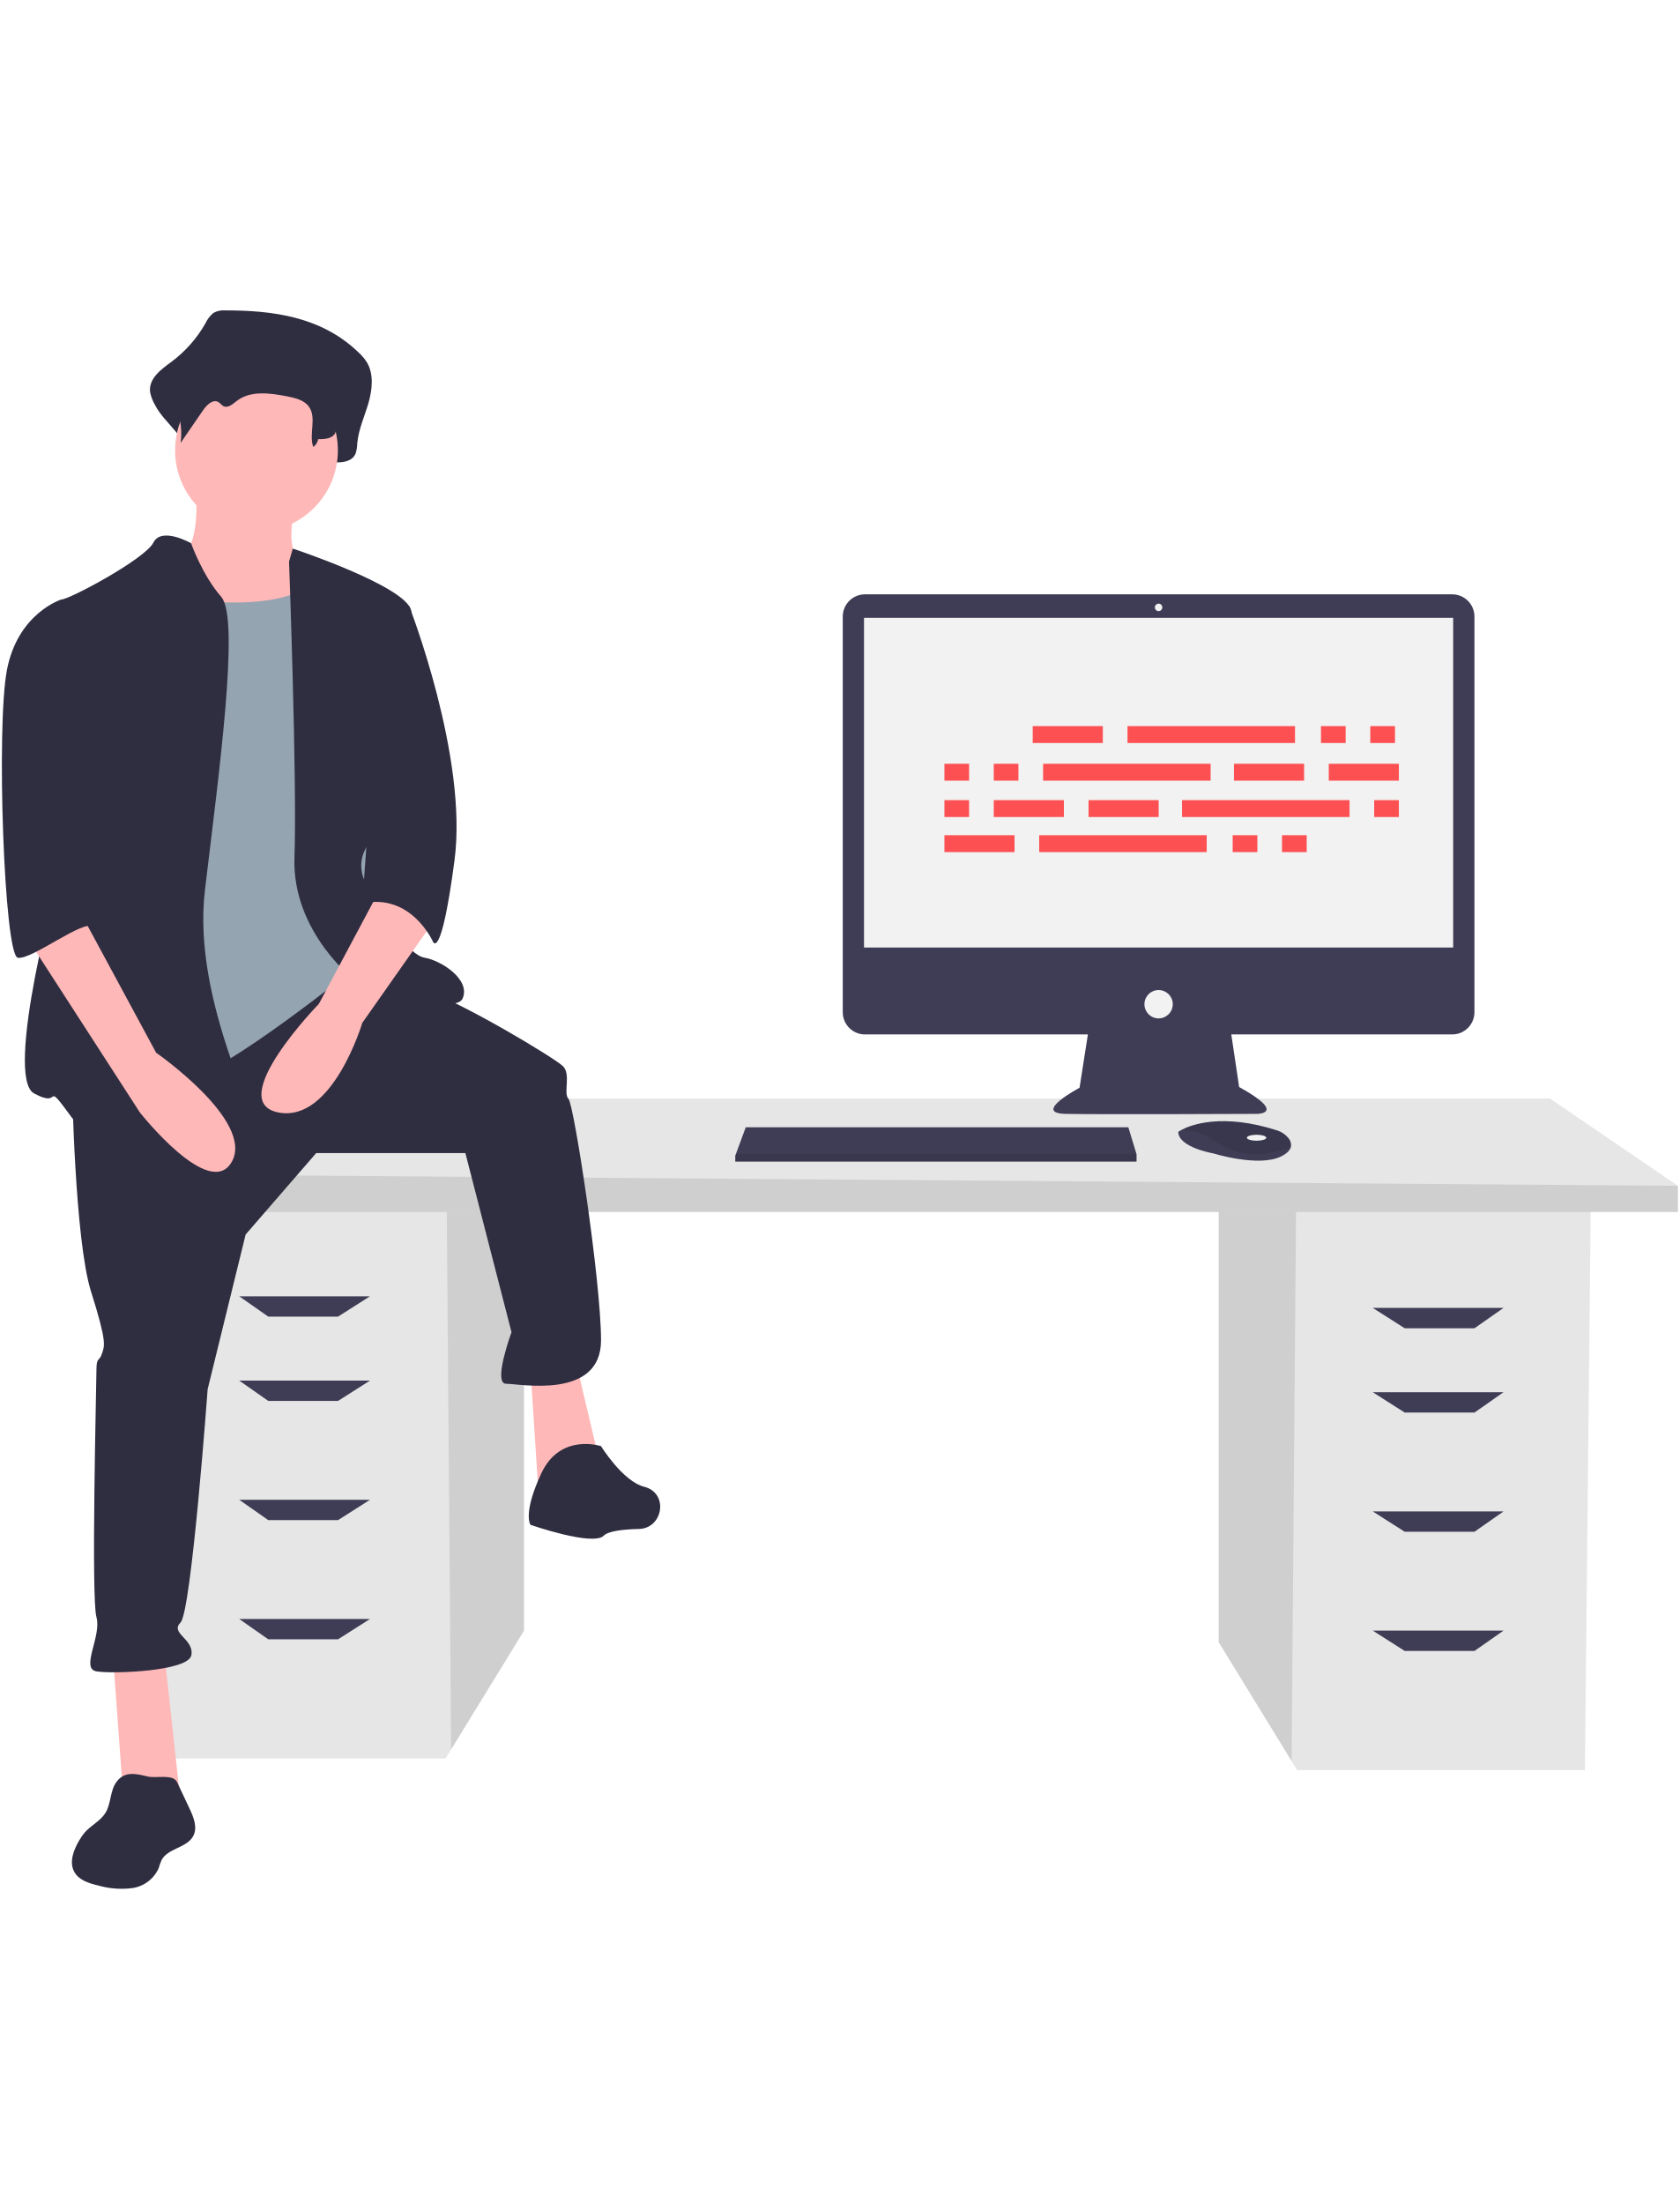
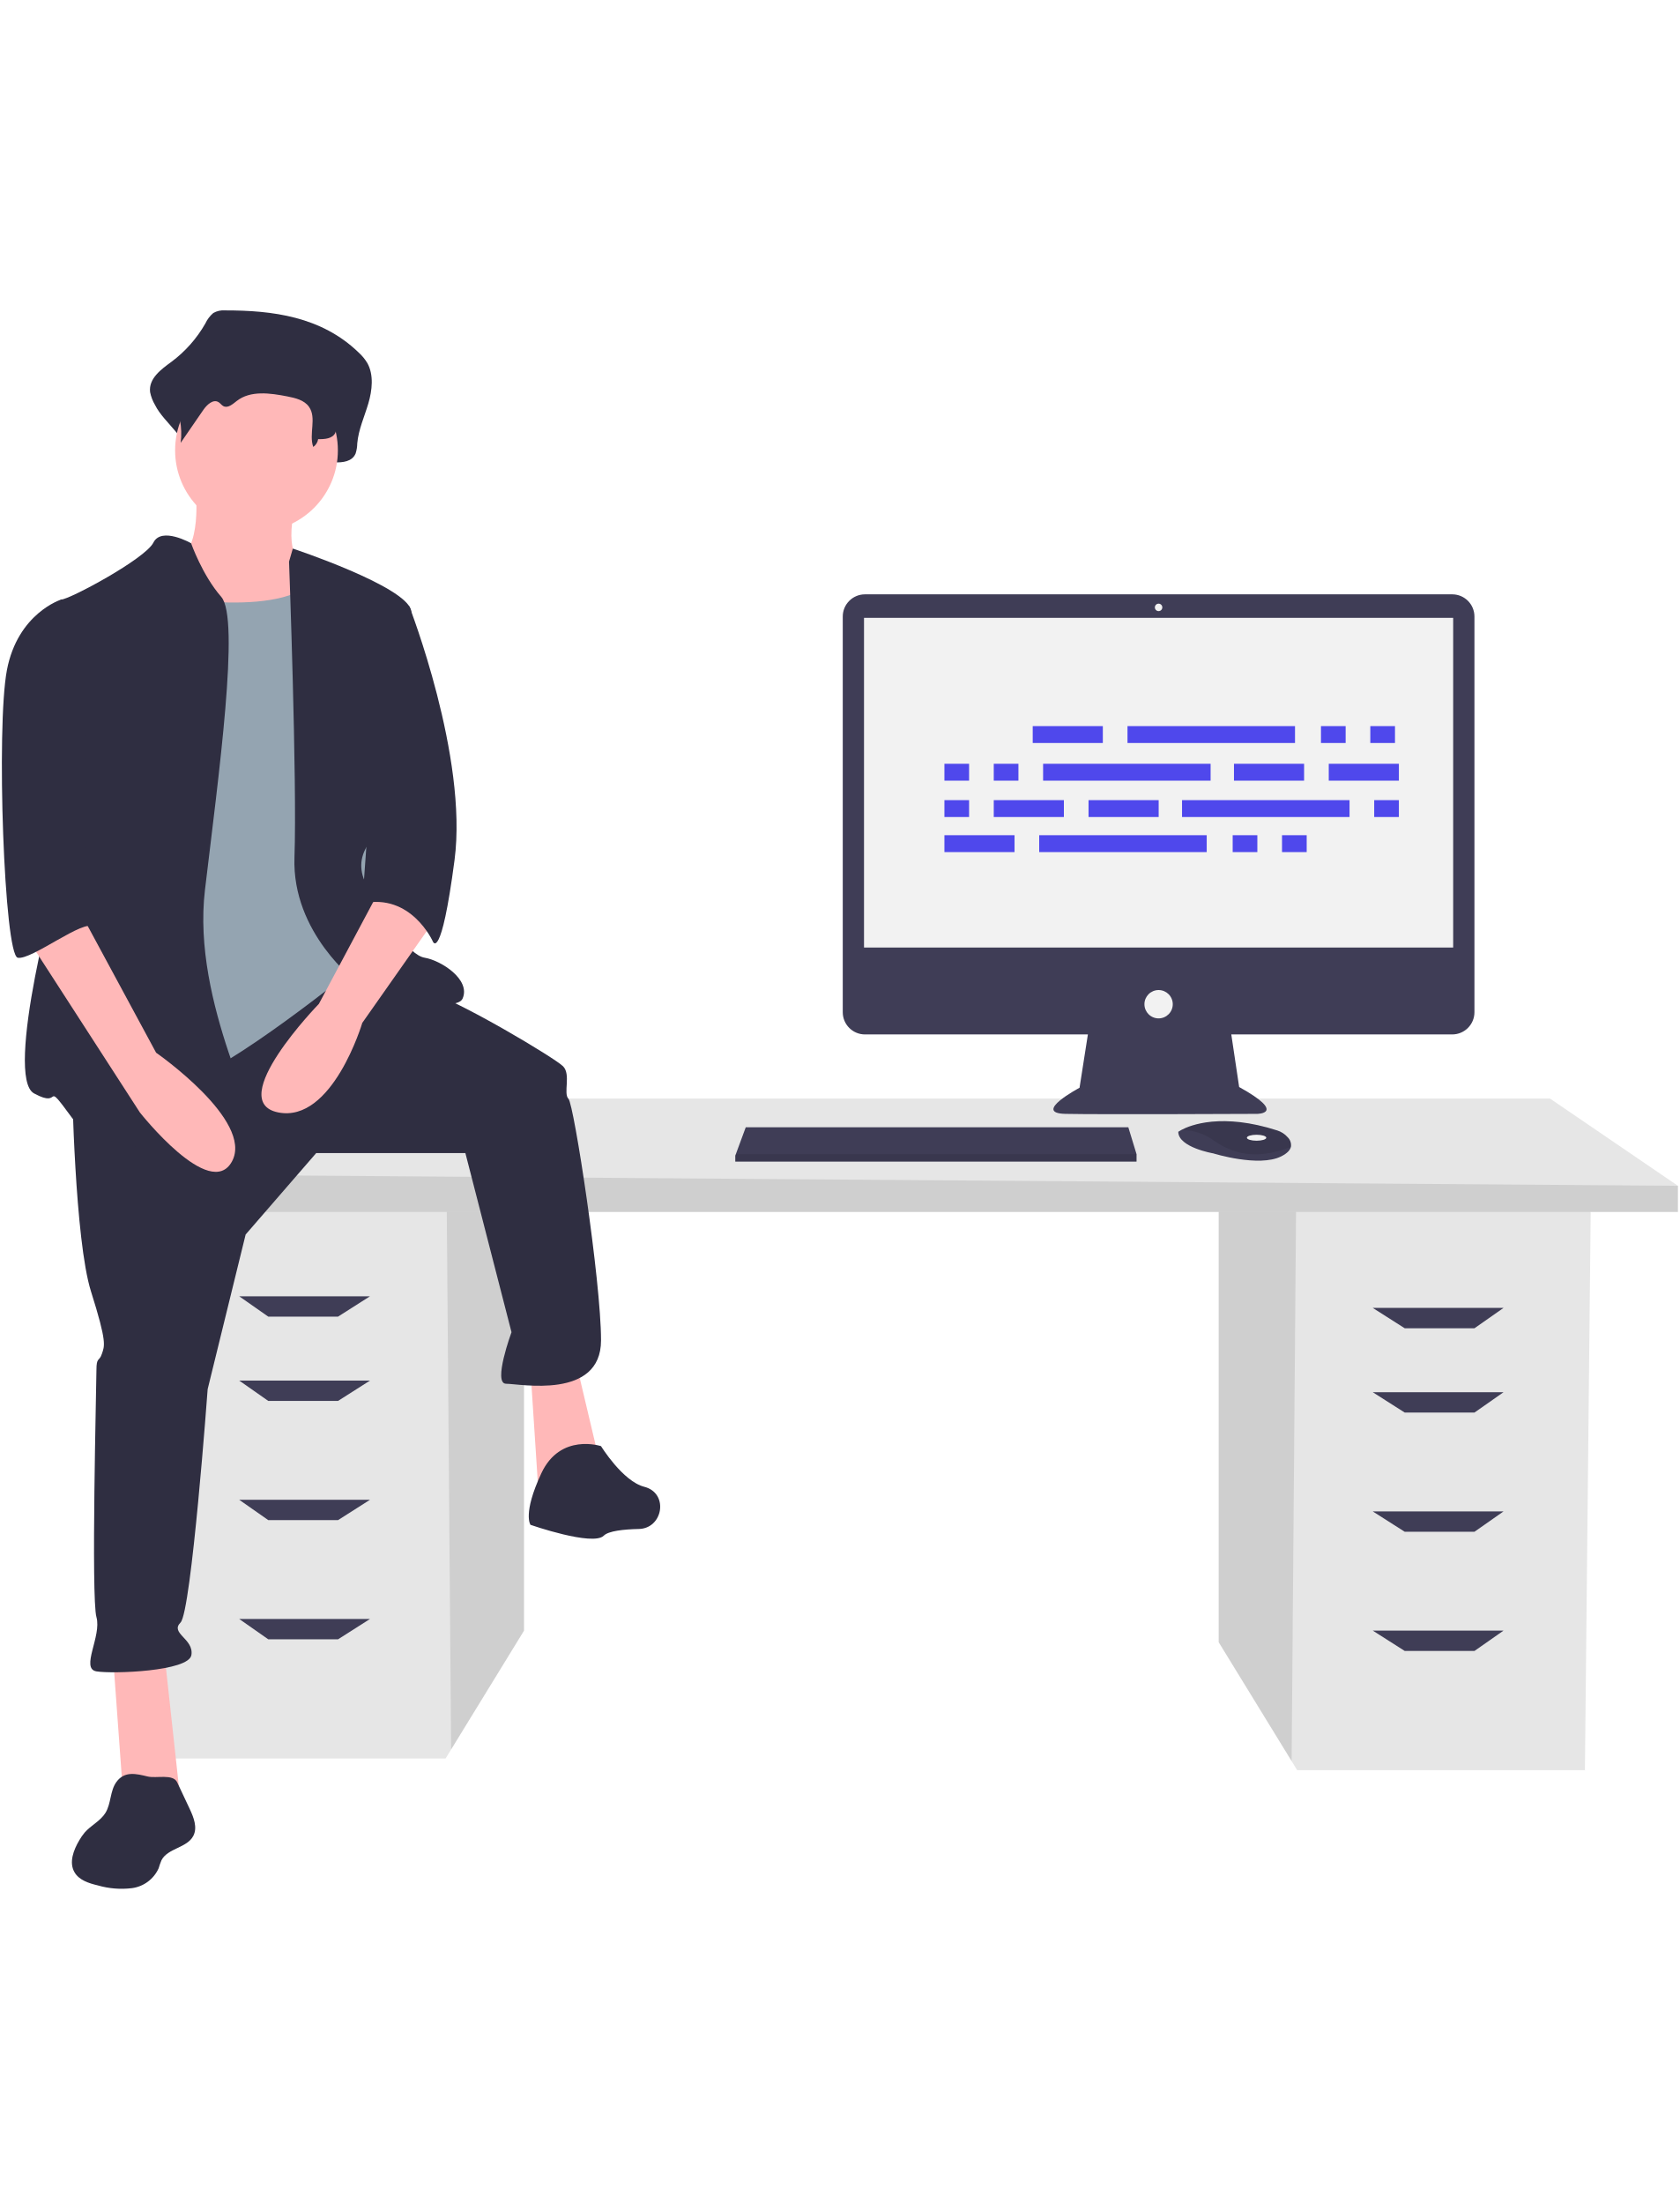
<svg xmlns="http://www.w3.org/2000/svg" width="356" height="467" viewBox="0 0 356 467">
  <defs>
    <clipPath id="clip-path">
      <rect id="Rectangle_13" data-name="Rectangle 13" width="356" height="467" transform="translate(639.601 70.5)" fill="none" stroke="#707070" stroke-width="1" />
    </clipPath>
  </defs>
  <g id="Mask_Group_1" data-name="Mask Group 1" transform="translate(-639.601 -70.5)" clip-path="url(#clip-path)">
    <g id="aboutme-img" transform="translate(640 136.256)">
      <path id="Path_68" data-name="Path 68" d="M364.455,268.24v92.4l15.455,25.187,1.176,1.916h60.981l1.232-119.5Z" transform="translate(-106.576 -78.426)" fill="#e6e6e6" />
      <path id="Path_69" data-name="Path 69" d="M364.455,268.24v92.4l15.455,25.187.948-117.583Z" transform="translate(-106.576 -78.426)" opacity="0.1" />
      <path id="Path_70" data-name="Path 70" d="M123.81,264.757v92.4l-15.455,25.187-1.176,1.915H46.2l-1.232-119.5Z" transform="translate(-13.149 -77.407)" fill="#e6e6e6" />
      <path id="Path_71" data-name="Path 71" d="M149.616,264.757v92.4l-15.455,25.187-.948-117.584Z" transform="translate(-38.955 -77.407)" opacity="0.1" />
      <path id="Path_72" data-name="Path 72" d="M365.043,254.509v5.543H33.648v-8.008l30.8-16.015H337.94Z" transform="translate(-9.84 -69.007)" fill="#e6e6e6" />
      <path id="Path_73" data-name="Path 73" d="M365.043,261.128v5.543H33.648v-8.008Z" transform="translate(-9.84 -75.625)" opacity="0.1" />
      <path id="Path_74" data-name="Path 74" d="M92.025,299.538H77.241l-6.16-4.312H98.8Z" transform="translate(-20.786 -86.317)" fill="#3f3d56" />
      <path id="Path_75" data-name="Path 75" d="M92.025,324.784H77.241l-6.16-4.312H98.8Z" transform="translate(-20.786 -93.7)" fill="#3f3d56" />
      <path id="Path_76" data-name="Path 76" d="M92.025,360.477H77.241l-6.16-4.312H98.8Z" transform="translate(-20.786 -104.137)" fill="#3f3d56" />
      <path id="Path_77" data-name="Path 77" d="M92.025,396.169H77.241l-6.16-4.312H98.8Z" transform="translate(-20.786 -114.574)" fill="#3f3d56" />
      <path id="Path_78" data-name="Path 78" d="M417.369,303.02h14.784l6.16-4.312H410.593Z" transform="translate(-120.068 -87.335)" fill="#3f3d56" />
      <path id="Path_79" data-name="Path 79" d="M417.369,328.266h14.784l6.16-4.312H410.593Z" transform="translate(-120.068 -94.718)" fill="#3f3d56" />
      <path id="Path_80" data-name="Path 80" d="M417.369,363.959h14.784l6.16-4.312H410.593Z" transform="translate(-120.068 -105.155)" fill="#3f3d56" />
      <path id="Path_81" data-name="Path 81" d="M417.369,399.651h14.784l6.16-4.312H410.593Z" transform="translate(-120.068 -115.593)" fill="#3f3d56" />
      <path id="Path_82" data-name="Path 82" d="M553.534,166.312H429.078a4.706,4.706,0,0,0-4.707,4.707v83.836a4.706,4.706,0,0,0,4.707,4.707h47.244l-1.77,11.3s-10.115,5.374-3,5.532,40.619,0,40.619,0,6.48,0-3.793-5.69l-1.665-11.143h46.823a4.706,4.706,0,0,0,4.707-4.707V171.018a4.706,4.706,0,0,0-4.707-4.707Z" transform="translate(-246.165 -106.135)" fill="#3f3d56" />
      <rect id="Rectangle_14" data-name="Rectangle 14" width="124.861" height="69.859" transform="translate(182.71 65.155)" fill="#f2f2f2" />
      <circle id="Ellipse_10" data-name="Ellipse 10" cx="0.79" cy="0.79" r="0.79" transform="translate(244.35 62.152)" fill="#f2f2f2" />
      <circle id="Ellipse_11" data-name="Ellipse 11" cx="3.003" cy="3.003" r="3.003" transform="translate(242.138 144.022)" fill="#f2f2f2" />
      <path id="Path_83" data-name="Path 83" d="M304.7,250.313v1.581H219.666v-1.265l.117-.316,2.1-5.69h81.08Z" transform="translate(-64.236 -71.52)" fill="#3f3d56" />
      <path id="Path_84" data-name="Path 84" d="M548.736,329.515c-.155.662-.74,1.361-2.061,2.021-4.742,2.371-14.383-.632-14.383-.632s-7.428-1.264-7.428-4.583a5.924,5.924,0,0,1,.651-.387c1.994-1.055,8.6-3.657,20.323.11a4.887,4.887,0,0,1,2.228,1.46,2.331,2.331,0,0,1,.67,2.011Z" transform="translate(-275.552 -152.269)" fill="#3f3d56" />
      <path id="Path_85" data-name="Path 85" d="M549.005,329.515c-5.8,2.224-10.977,2.39-16.286-1.3a11.659,11.659,0,0,0-6.935-2.284c1.993-1.055,8.6-3.657,20.323.11a4.887,4.887,0,0,1,2.228,1.46,2.331,2.331,0,0,1,.67,2.011Z" transform="translate(-275.821 -152.269)" opacity="0.1" />
      <ellipse id="Ellipse_12" data-name="Ellipse 12" cx="2.055" cy="0.632" rx="2.055" ry="0.632" transform="translate(263.853 174.684)" fill="#f2f2f2" />
      <path id="Path_86" data-name="Path 86" d="M304.7,252.665v1.581H219.666v-1.265l.117-.316Z" transform="translate(-64.236 -73.871)" opacity="0.1" />
      <path id="Path_87" data-name="Path 87" d="M232.766,81.28a4.272,4.272,0,0,0-2.478.554,6.464,6.464,0,0,0-1.676,2.212A26.464,26.464,0,0,1,221.4,92.19c-2.142,1.569-4.865,3.526-4.5,6.419a8.676,8.676,0,0,0,1.044,2.71c1.976,3.989,7.369,7.072,6.838,11.624,1.963-3.287-.663-4.912,1.3-8.2.935-1.565,2.559-3.332,3.971-2.349.473.329.783.919,1.275,1.208,1.174.689,2.424-.628,3.463-1.561,3.585-3.218,8.682-2.375,13.143-1.372,2.106.473,4.419,1.094,5.664,3.107,1.637,2.646-1.555,5.5-2.361,8.5a1.63,1.63,0,0,0,1.75,2.029c1.338-.132,2.924-.24,3-.828,1.684.06,3.747-.131,4.469-1.884a7.372,7.372,0,0,0,.346-2.144c.265-2.945,1.515-5.632,2.343-8.436s1.188-6.089-.209-8.574a9.921,9.921,0,0,0-1.831-2.225C253.179,82.535,242.752,81.269,232.766,81.28Z" transform="translate(-185.487 -81.266)" fill="#2f2e41" />
      <path id="Path_88" data-name="Path 88" d="M227.837,133.027s1.725,14.373-4.6,15.523,5.749,20.7,5.749,20.7l28.747,3.45-6.9-23s-4.6-1.725-1.725-13.223S227.837,133.027,227.837,133.027Z" transform="translate(-186.813 -95.601)" fill="#ffb8b8" />
      <path id="Path_89" data-name="Path 89" d="M33.2,401.86l2.3,31.622H47.568L44.119,401.86Z" transform="translate(-9.707 -117.499)" fill="#ffb8b8" />
      <path id="Path_90" data-name="Path 90" d="M158.327,316.88l1.725,26.447,13.224-5.749L168.1,315.731Z" transform="translate(-46.299 -92.313)" fill="#ffb8b8" />
      <path id="Path_91" data-name="Path 91" d="M193.524,302.352s.575,33.346,4.025,44.27,2.875,11.5,2.3,13.223-1.15.575-1.15,3.45-1.15,48.295,0,52.319-3.45,10.924,0,11.5,19.548,0,20.123-3.45-4.6-4.6-2.3-6.9,5.749-49.444,5.749-49.444l8.049-32.771L245.268,317.3H276.89l9.774,37.946s-4.025,10.924-1.15,10.924,20.123,3.45,20.123-9.2-5.75-50.019-6.9-51.169.575-5.174-1.15-6.9-21.848-13.8-29.322-16.1-17.959-5.037-17.959-5.037Z" transform="translate(-178.66 -138.728)" fill="#2f2e41" />
      <path id="Path_92" data-name="Path 92" d="M345.641,421.2s-8.624-2.875-12.649,5.749-2.3,10.924-2.3,10.924,13.224,4.6,15.523,2.3c1-1,4.178-1.348,7.448-1.422,4.981-.112,6.306-7.159,1.6-8.8q-.21-.073-.426-.128C350.24,428.677,345.641,421.2,345.641,421.2Z" transform="translate(-218.664 -180.537)" fill="#2f2e41" />
      <circle id="Ellipse_13" data-name="Ellipse 13" cx="17.248" cy="17.248" r="17.248" transform="translate(36.711 12.416)" fill="#ffb8b8" />
      <path id="Path_93" data-name="Path 93" d="M211.148,164.193s28.172,5.749,35.071-3.45,9.774,25.872,9.774,25.872l3.45,36.8-5.174,20.123s-27.022,21.848-35.646,23.572-21.848,2.875-21.848,2.875,4.025-63.818,4.025-64.968S211.148,164.193,211.148,164.193Z" transform="translate(-179.611 -104.057)" fill="#94a4b1" />
      <path id="Path_94" data-name="Path 94" d="M214.634,150.338s-6.268-3.591-7.993-.141-17.823,12.073-19.547,12.073,3.45,47.72,1.15,53.469-13.224,47.72-6.9,51.169,1.725-3.45,8.049,5.174,37.371,8.624,39.1,5.174-13.8-29.322-10.924-53.469,7.474-57.494,3.45-62.093S214.634,150.338,214.634,150.338Z" transform="translate(-174.53 -100.985)" fill="#2f2e41" />
      <path id="Path_95" data-name="Path 95" d="M258.527,155.365l.8-2.756s23.921,7.93,25.071,13.1.575,41.4-3.45,44.27-9.774,7.474-5.749,14.373,8.624,14.373,12.074,14.948,9.774,4.6,8.049,8.624-22.423-3.45-22.423-3.45-13.8-10.349-13.223-26.447S258.527,155.365,258.527,155.365Z" transform="translate(-197.669 -102.128)" fill="#2f2e41" />
      <path id="Path_96" data-name="Path 96" d="M276.233,252.384l-13.8,25.872s-20.123,20.7-8.624,23,17.823-18.973,17.823-18.973l14.948-21.273Z" transform="translate(-195.252 -131.305)" fill="#ffb8b8" />
      <path id="Path_97" data-name="Path 97" d="M235.175,87.66a3.915,3.915,0,0,0-2.017.391,4.7,4.7,0,0,0-1.364,1.564,19.865,19.865,0,0,1-5.869,5.756c-1.744,1.109-3.961,2.492-3.662,4.537a5.673,5.673,0,0,0,.85,1.915,15.065,15.065,0,0,1,1.831,9.39l4.795-6.969c.761-1.106,2.083-2.355,3.232-1.66.385.233.637.65,1.038.854.956.487,1.973-.444,2.819-1.1,2.918-2.274,7.067-1.678,10.7-.97,1.714.335,3.6.773,4.61,2.2,1.684,2.364-.074,5.78.908,8.511a2.509,2.509,0,0,0,1.038-1.657c1.371.042,3.05-.092,3.638-1.332a4.588,4.588,0,0,0,.282-1.516c.216-2.082,1.233-3.981,1.907-5.962s.967-4.3-.17-6.06a7.332,7.332,0,0,0-1.49-1.573C251.792,88.547,243.3,87.652,235.175,87.66Z" transform="translate(-187.056 -83.133)" fill="#2f2e41" />
      <path id="Path_98" data-name="Path 98" d="M285.066,167.879l5.357,1.422s12.466,31.924,9.592,53.772-4.6,17.248-4.6,17.248-4.6-10.349-14.948-8.049Z" transform="translate(-204.084 -106.594)" fill="#2f2e41" />
      <path id="Path_99" data-name="Path 99" d="M202.935,521.235c-1.386,1.884-1.108,4.577-2.337,6.568-1.065,1.726-3.071,2.631-4.4,4.16a11.154,11.154,0,0,0-1.132,1.628c-1.235,2.069-2.239,4.721-1.023,6.8.979,1.673,3.036,2.327,4.922,2.773a18.062,18.062,0,0,0,7.274.584,7.244,7.244,0,0,0,5.629-4.2,16.237,16.237,0,0,1,.6-1.7c1.307-2.574,5.408-2.6,6.746-5.159.936-1.79.076-3.954-.785-5.782l-2.628-5.582c-.872-1.853-4.407-.787-6.25-1.231C207.148,519.515,204.664,518.877,202.935,521.235Z" transform="translate(-178.65 -209.432)" fill="#2f2e41" />
      <path id="Path_100" data-name="Path 100" d="M179.711,266.971l24.147,37.371s14.948,18.973,19.548,10.349-16.1-23-16.1-23l-15.523-28.747Z" transform="translate(-174.621 -134.394)" fill="#ffb8b8" />
      <path id="Path_101" data-name="Path 101" d="M189.681,169.029l-4.6-1.15s-9.2,2.875-11.5,14.948-.575,60.368,2.3,60.943,14.2-8.409,16.01-6.5-3.937-7.869-2.212-13.044S189.681,169.029,189.681,169.029Z" transform="translate(-172.517 -106.594)" fill="#2f2e41" />
      <g id="Group_13" data-name="Group 13" transform="translate(199.751 88.099)">
-         <rect id="Rectangle_55" data-name="Rectangle 55" width="14.86" height="3.577" transform="translate(18.712)" fill="#fd5052" />
-         <rect id="Rectangle_56" data-name="Rectangle 56" width="5.228" height="3.577" transform="translate(79.803)" fill="#fd5052" />
-         <rect id="Rectangle_57" data-name="Rectangle 57" width="5.228" height="3.577" transform="translate(90.26)" fill="#fd5052" />
-         <rect id="Rectangle_58" data-name="Rectangle 58" width="35.499" height="3.577" transform="translate(38.801)" fill="#fd5052" />
-         <rect id="Rectangle_59" data-name="Rectangle 59" width="14.86" height="3.577" transform="translate(0 23.115)" fill="#fd5052" />
-         <rect id="Rectangle_60" data-name="Rectangle 60" width="5.228" height="3.577" transform="translate(61.09 23.115)" fill="#fd5052" />
-         <rect id="Rectangle_61" data-name="Rectangle 61" width="5.228" height="3.577" transform="translate(71.547 23.115)" fill="#fd5052" />
-         <rect id="Rectangle_62" data-name="Rectangle 62" width="35.499" height="3.577" transform="translate(20.088 23.115)" fill="#fd5052" />
-         <rect id="Rectangle_63" data-name="Rectangle 63" width="14.86" height="3.577" transform="translate(61.365 7.98)" fill="#fd5052" />
-         <rect id="Rectangle_64" data-name="Rectangle 64" width="14.86" height="3.577" transform="translate(81.454 7.98)" fill="#fd5052" />
-         <rect id="Rectangle_66" data-name="Rectangle 66" width="5.228" height="3.577" transform="translate(0 7.98)" fill="#fd5052" />
-         <rect id="Rectangle_67" data-name="Rectangle 67" width="5.228" height="3.577" transform="translate(10.457 7.98)" fill="#fd5052" />
-         <rect id="Rectangle_68" data-name="Rectangle 68" width="35.499" height="3.577" transform="translate(20.914 7.98)" fill="#fd5052" />
-         <rect id="Rectangle_69" data-name="Rectangle 69" width="14.86" height="3.577" transform="translate(30.545 15.685)" fill="#fd5052" />
-         <rect id="Rectangle_70" data-name="Rectangle 70" width="14.86" height="3.577" transform="translate(10.457 15.685)" fill="#fd5052" />
-         <rect id="Rectangle_71" data-name="Rectangle 71" width="5.228" height="3.577" transform="translate(0 15.685)" fill="#fd5052" />
-         <rect id="Rectangle_73" data-name="Rectangle 73" width="5.228" height="3.577" transform="translate(91.085 15.685)" fill="#fd5052" />
-         <rect id="Rectangle_74" data-name="Rectangle 74" width="35.499" height="3.577" transform="translate(50.358 15.685)" fill="#fd5052" />
+         <rect id="Rectangle_55" data-name="Rectangle 55" width="14.86" height="3.577" transform="translate(18.712)" fill="#4f48ec" />
+         <rect id="Rectangle_56" data-name="Rectangle 56" width="5.228" height="3.577" transform="translate(79.803)" fill="#4f48ec" />
+         <rect id="Rectangle_57" data-name="Rectangle 57" width="5.228" height="3.577" transform="translate(90.26)" fill="#4f48ec" />
+         <rect id="Rectangle_58" data-name="Rectangle 58" width="35.499" height="3.577" transform="translate(38.801)" fill="#4f48ec" />
+         <rect id="Rectangle_59" data-name="Rectangle 59" width="14.86" height="3.577" transform="translate(0 23.115)" fill="#4f48ec" />
+         <rect id="Rectangle_60" data-name="Rectangle 60" width="5.228" height="3.577" transform="translate(61.09 23.115)" fill="#4f48ec" />
+         <rect id="Rectangle_61" data-name="Rectangle 61" width="5.228" height="3.577" transform="translate(71.547 23.115)" fill="#4f48ec" />
+         <rect id="Rectangle_62" data-name="Rectangle 62" width="35.499" height="3.577" transform="translate(20.088 23.115)" fill="#4f48ec" />
+         <rect id="Rectangle_63" data-name="Rectangle 63" width="14.86" height="3.577" transform="translate(61.365 7.98)" fill="#4f48ec" />
+         <rect id="Rectangle_64" data-name="Rectangle 64" width="14.86" height="3.577" transform="translate(81.454 7.98)" fill="#4f48ec" />
+         <rect id="Rectangle_66" data-name="Rectangle 66" width="5.228" height="3.577" transform="translate(0 7.98)" fill="#4f48ec" />
+         <rect id="Rectangle_67" data-name="Rectangle 67" width="5.228" height="3.577" transform="translate(10.457 7.98)" fill="#4f48ec" />
+         <rect id="Rectangle_68" data-name="Rectangle 68" width="35.499" height="3.577" transform="translate(20.914 7.98)" fill="#4f48ec" />
+         <rect id="Rectangle_69" data-name="Rectangle 69" width="14.86" height="3.577" transform="translate(30.545 15.685)" fill="#4f48ec" />
+         <rect id="Rectangle_70" data-name="Rectangle 70" width="14.86" height="3.577" transform="translate(10.457 15.685)" fill="#4f48ec" />
+         <rect id="Rectangle_71" data-name="Rectangle 71" width="5.228" height="3.577" transform="translate(0 15.685)" fill="#4f48ec" />
+         <rect id="Rectangle_73" data-name="Rectangle 73" width="5.228" height="3.577" transform="translate(91.085 15.685)" fill="#4f48ec" />
+         <rect id="Rectangle_74" data-name="Rectangle 74" width="35.499" height="3.577" transform="translate(50.358 15.685)" fill="#4f48ec" />
      </g>
    </g>
  </g>
</svg>
